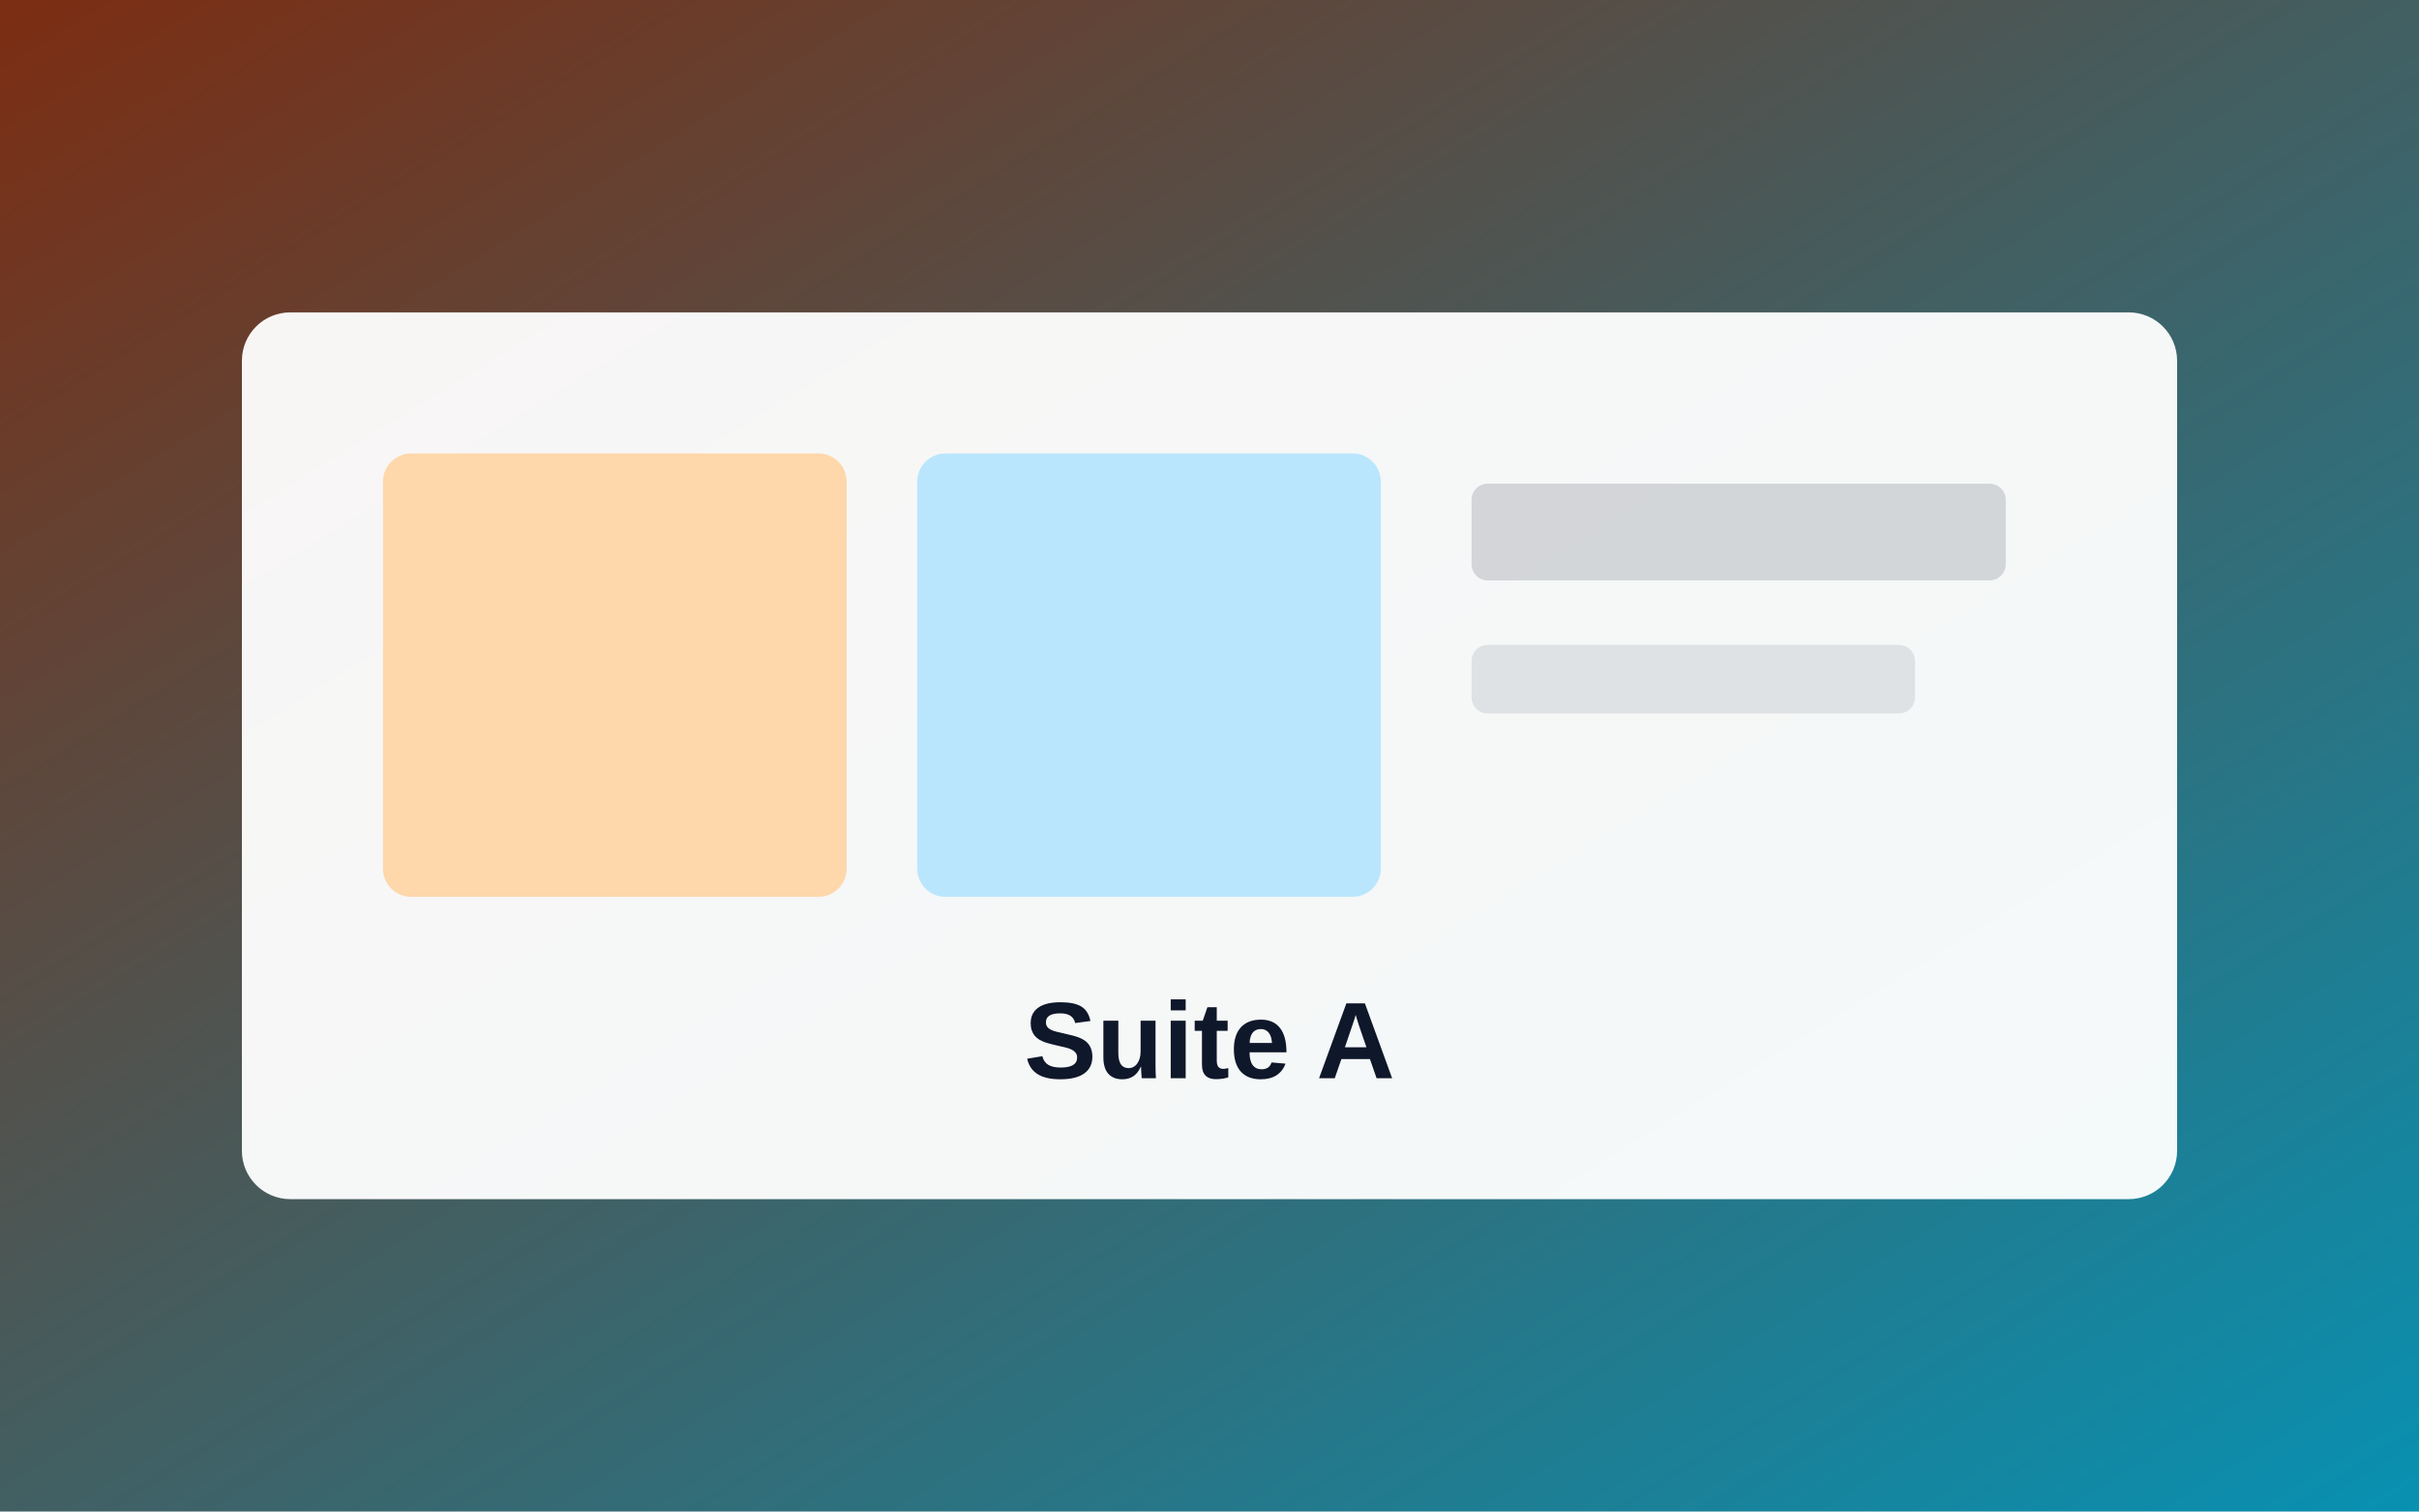
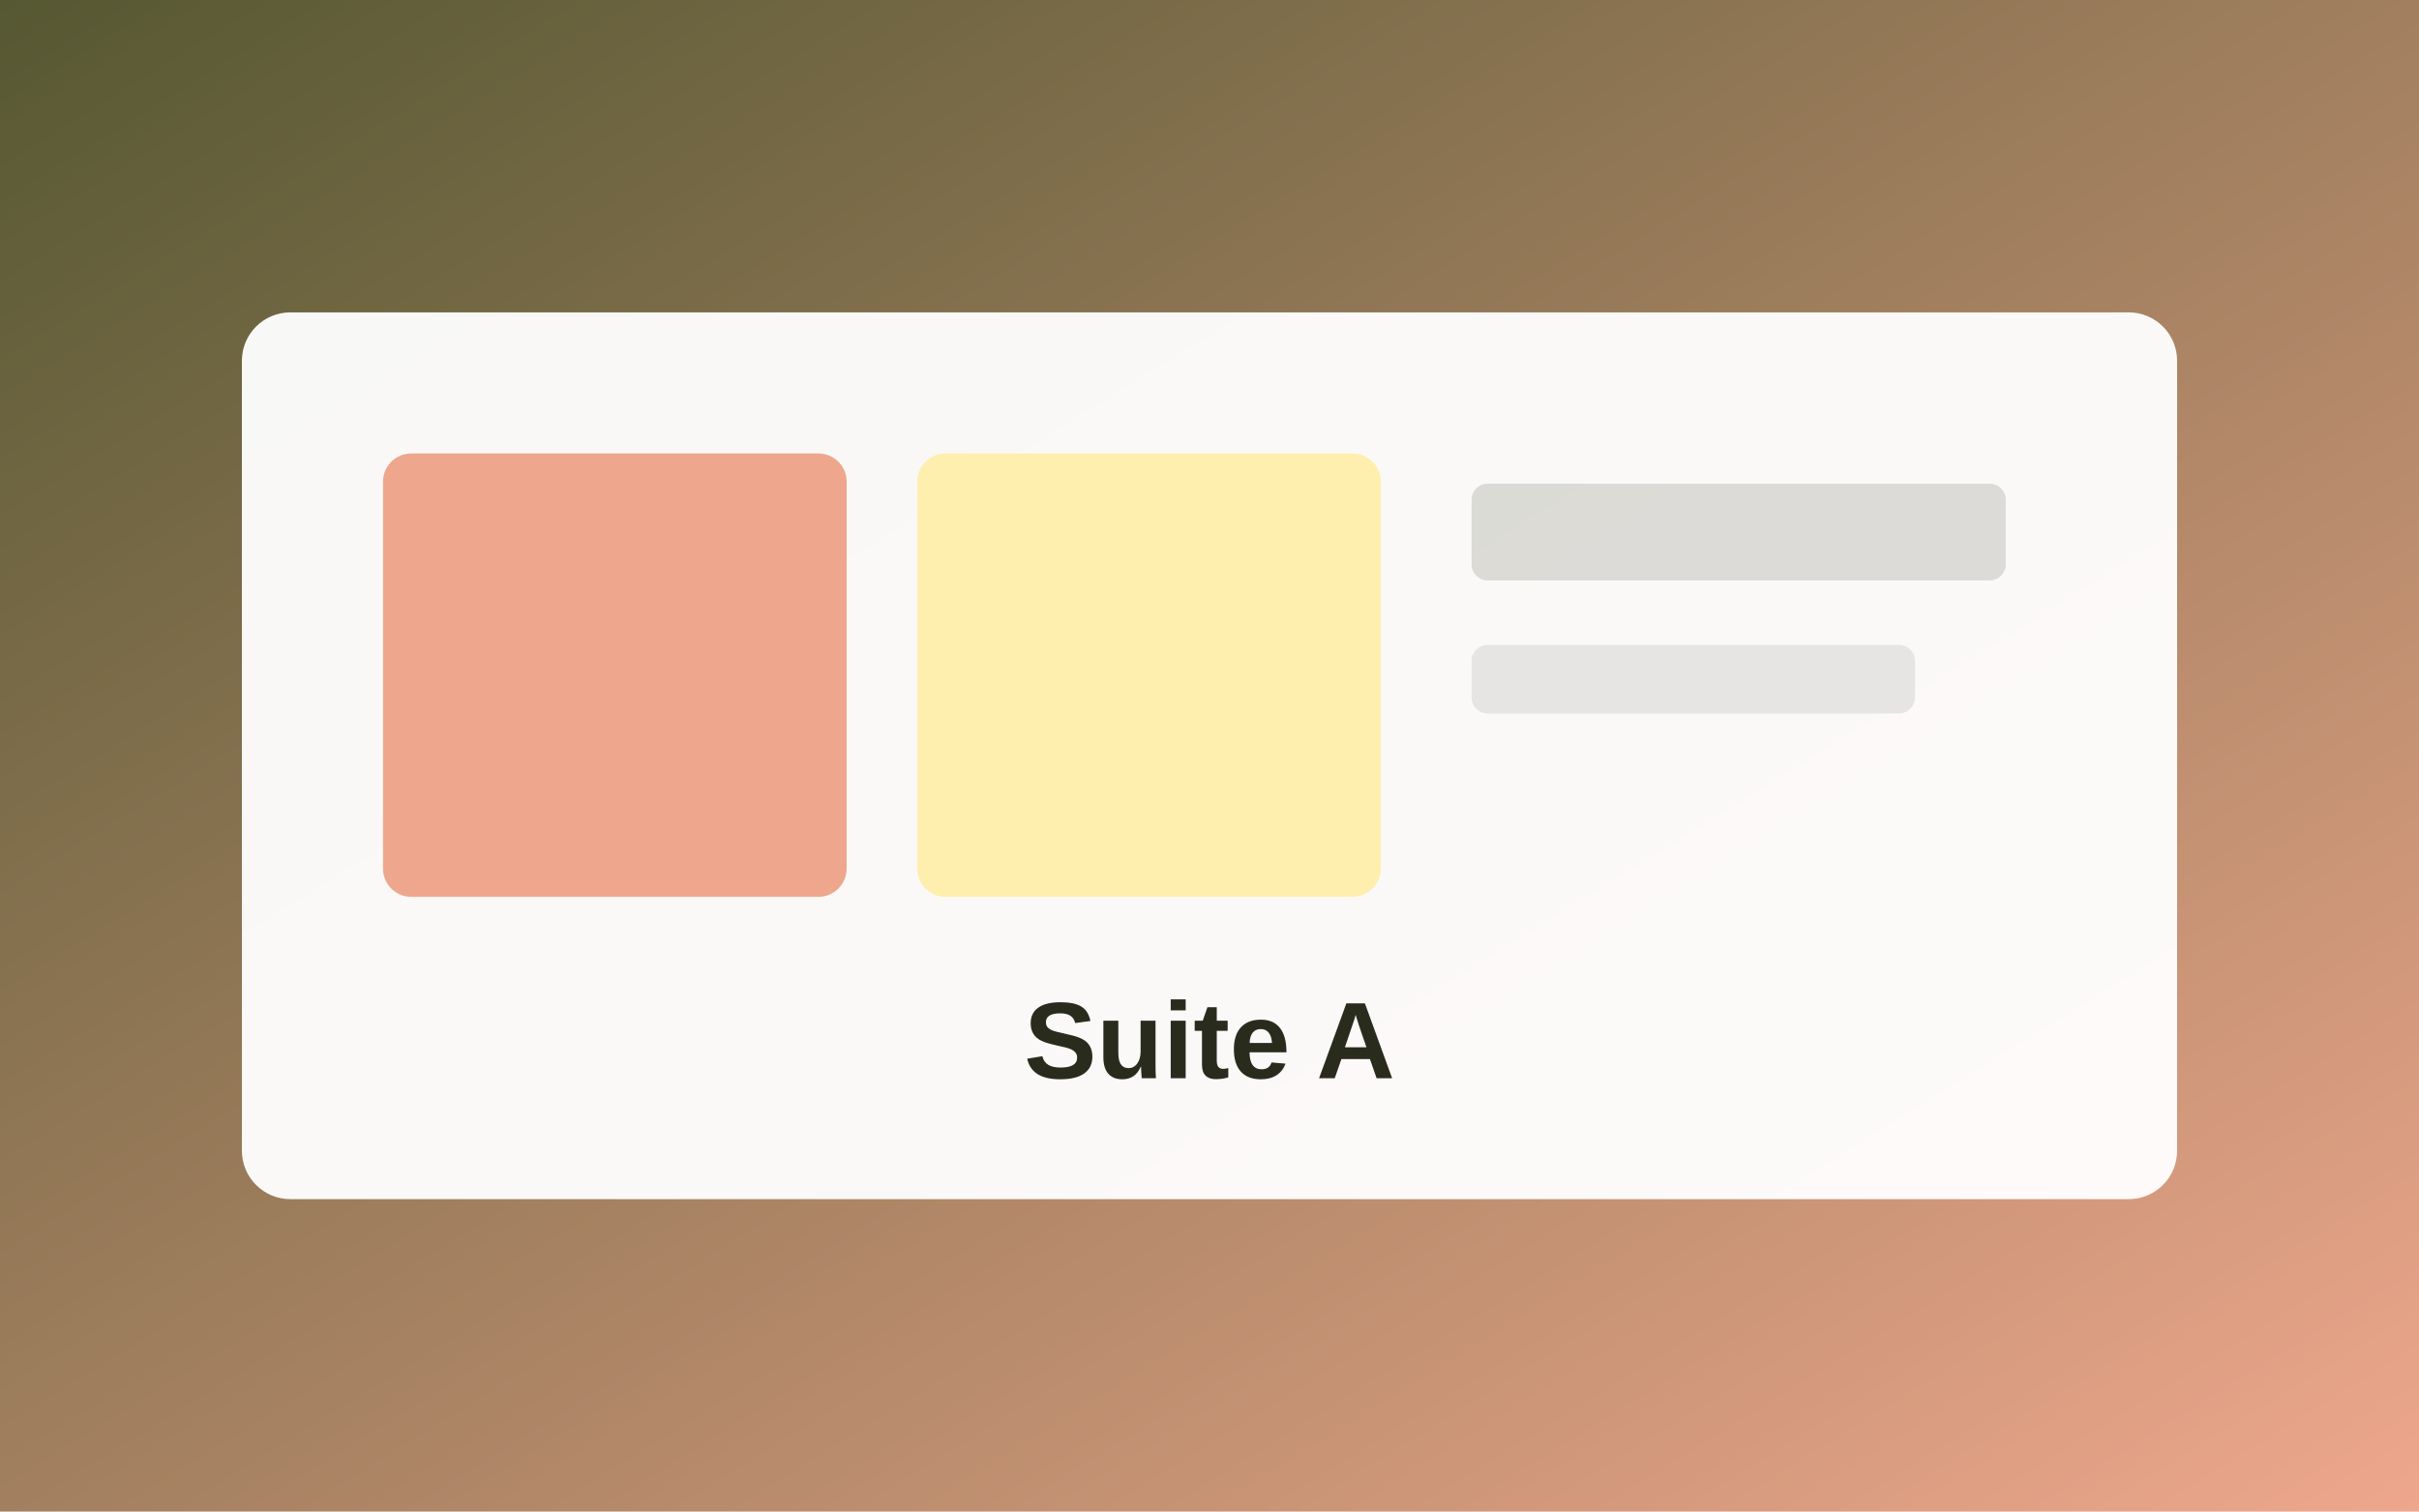
<svg xmlns="http://www.w3.org/2000/svg" width="1200" height="750" viewBox="0 0 1200 750">
  <defs>
    <linearGradient id="bg" x1="0" y1="0" x2="1" y2="1">
-       <stop offset="0" stop-color="#7c2d12" />
-       <stop offset="1" stop-color="#0891b2" />
+       <stop offset="0" stop-color="#555832" />
+       <stop offset="1" stop-color="#eea78c" />
    </linearGradient>
  </defs>
  <rect width="1200" height="750" fill="url(#bg)" />
  <rect x="120" y="155" width="960" height="440" rx="24" fill="#ffffff" opacity="0.95" />
-   <rect x="190" y="225" width="230" height="220" rx="14" fill="#fed7aa" />
-   <rect x="455" y="225" width="230" height="220" rx="14" fill="#bae6fd" />
-   <rect x="730" y="240" width="265" height="48" rx="8" fill="#0f172a" opacity="0.15" />
-   <rect x="730" y="320" width="220" height="34" rx="8" fill="#0f172a" opacity="0.1" />
-   <text x="600" y="535" text-anchor="middle" font-family="Arial, sans-serif" font-size="54" font-weight="700" fill="#0f172a">Suite A</text>
+   <rect x="190" y="225" width="230" height="220" rx="14" fill="#eea78c" />
+   <rect x="455" y="225" width="230" height="220" rx="14" fill="#ffefae" />
+   <rect x="730" y="240" width="265" height="48" rx="8" fill="#292c1d" opacity="0.15" />
+   <rect x="730" y="320" width="220" height="34" rx="8" fill="#292c1d" opacity="0.1" />
+   <text x="600" y="535" text-anchor="middle" font-family="Arial, sans-serif" font-size="54" font-weight="700" fill="#292c1d">Suite A</text>
</svg>
